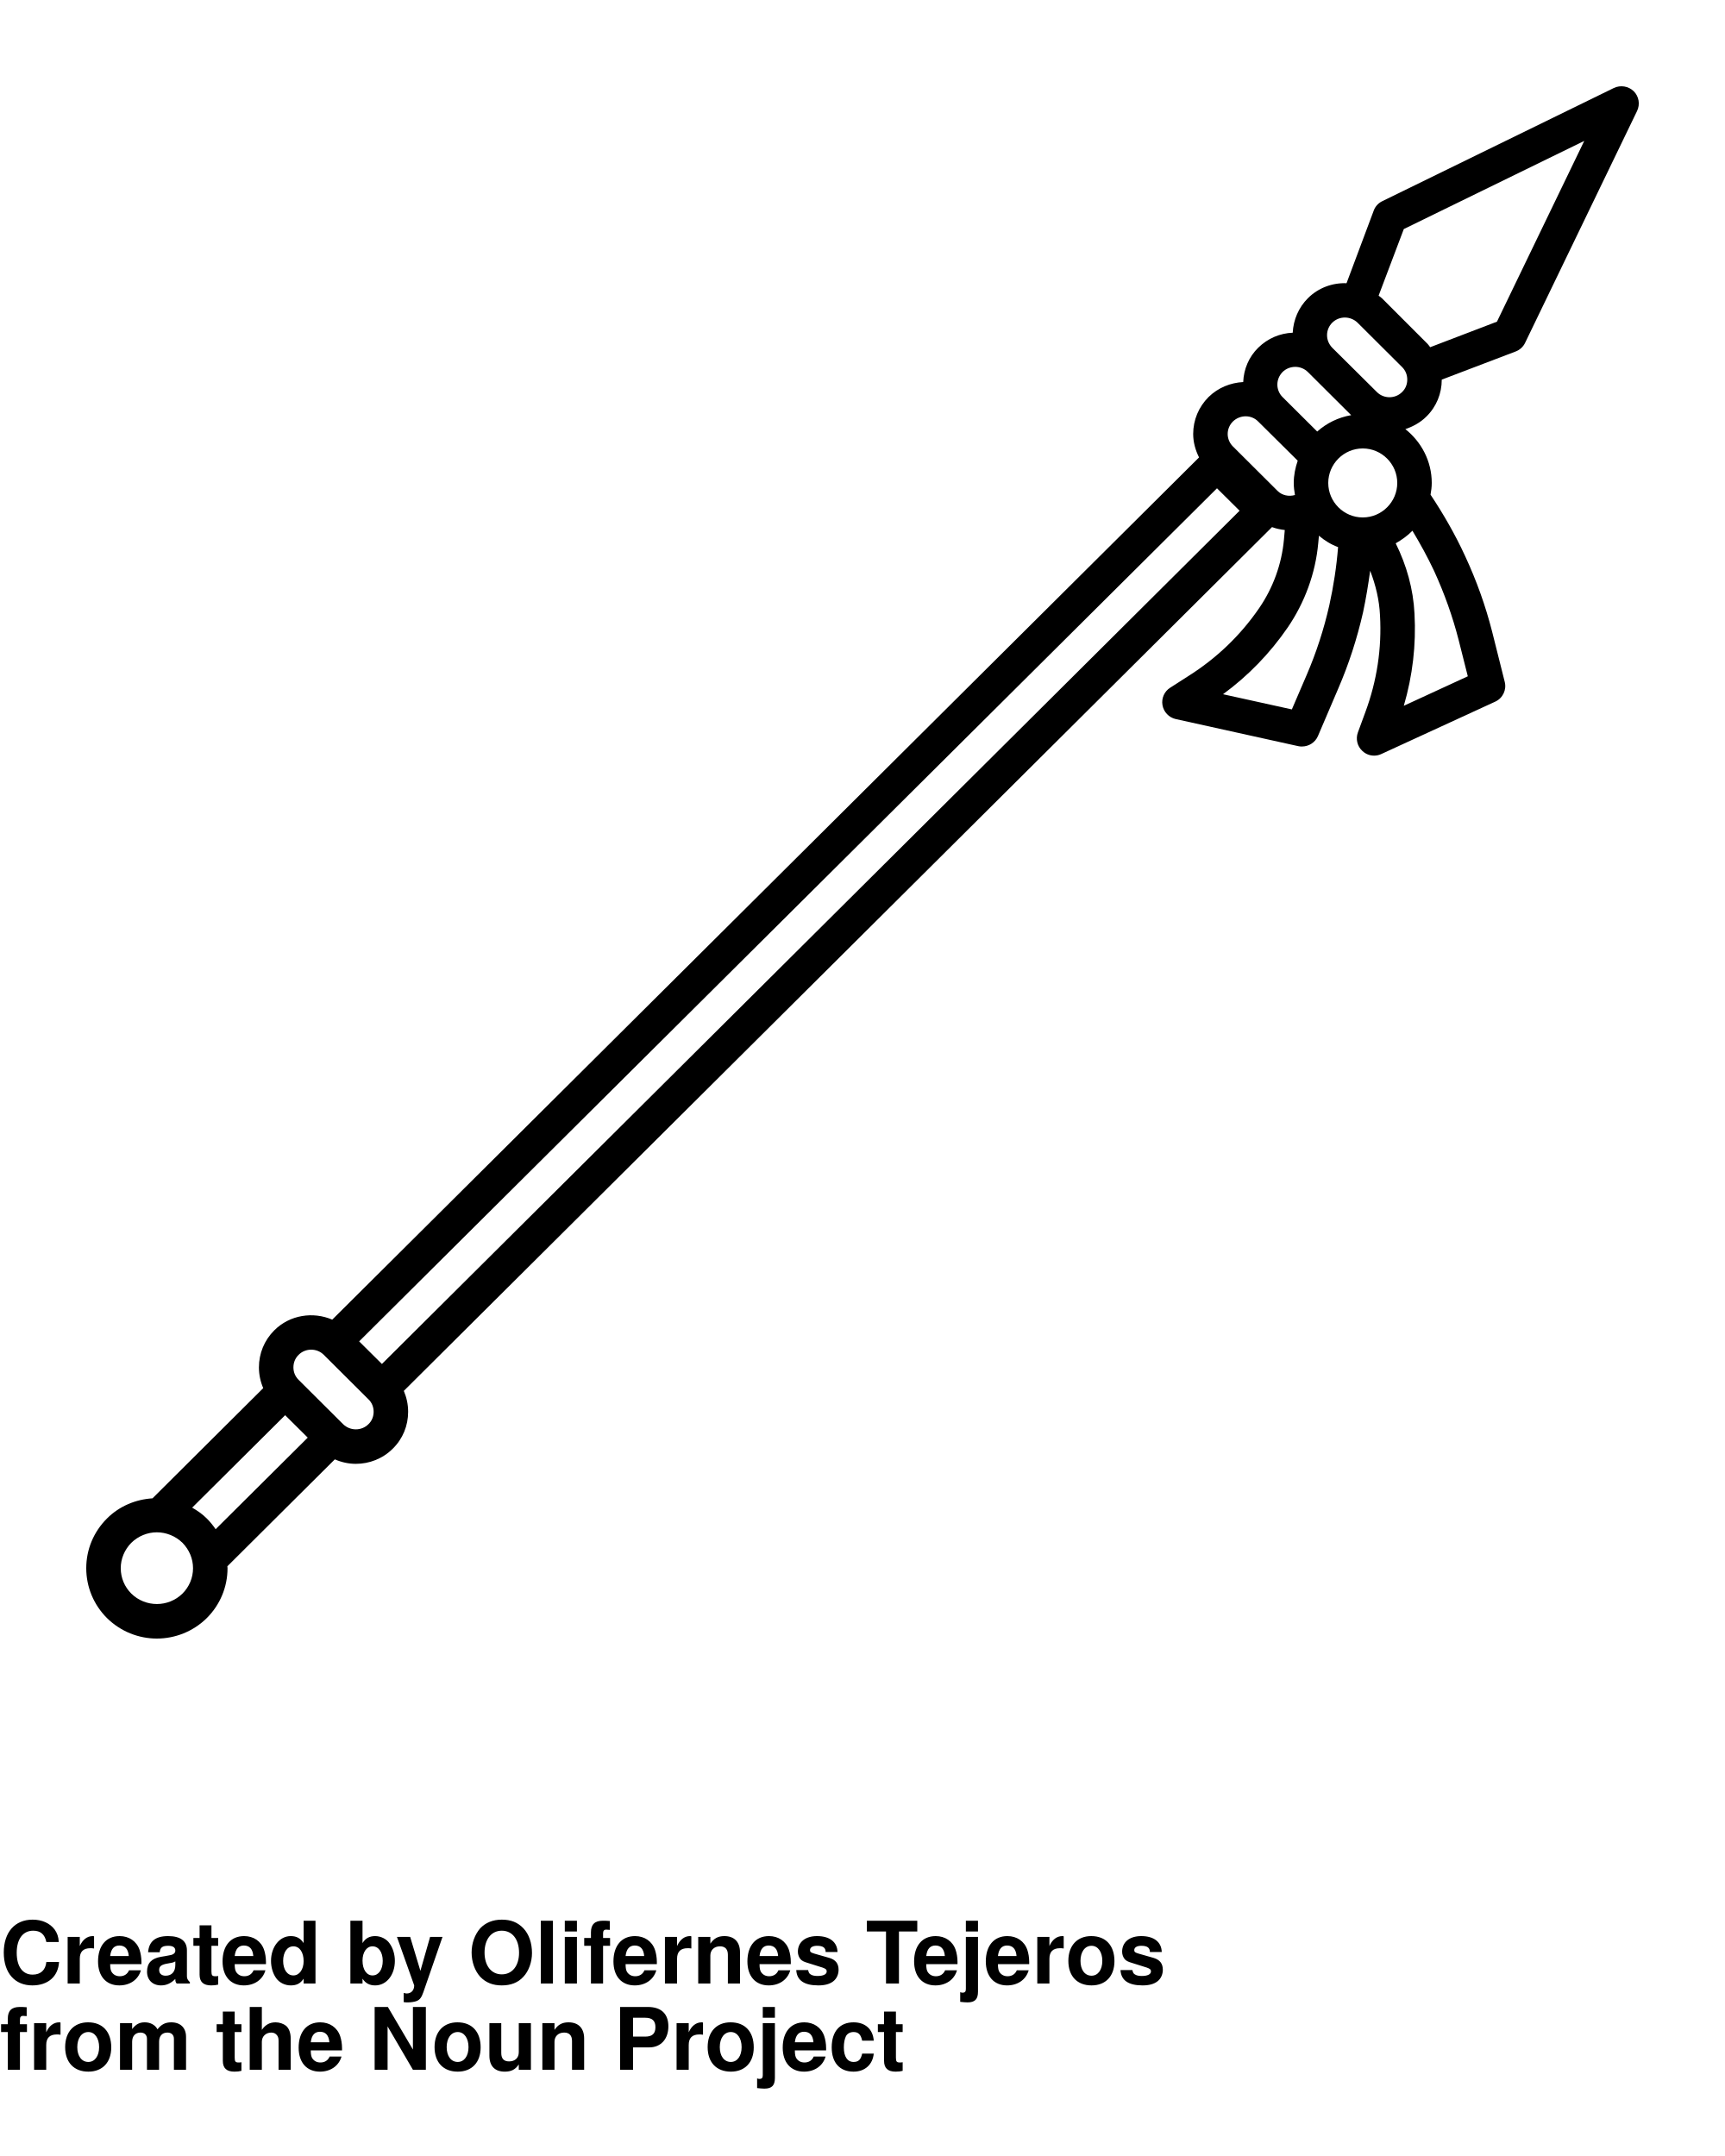
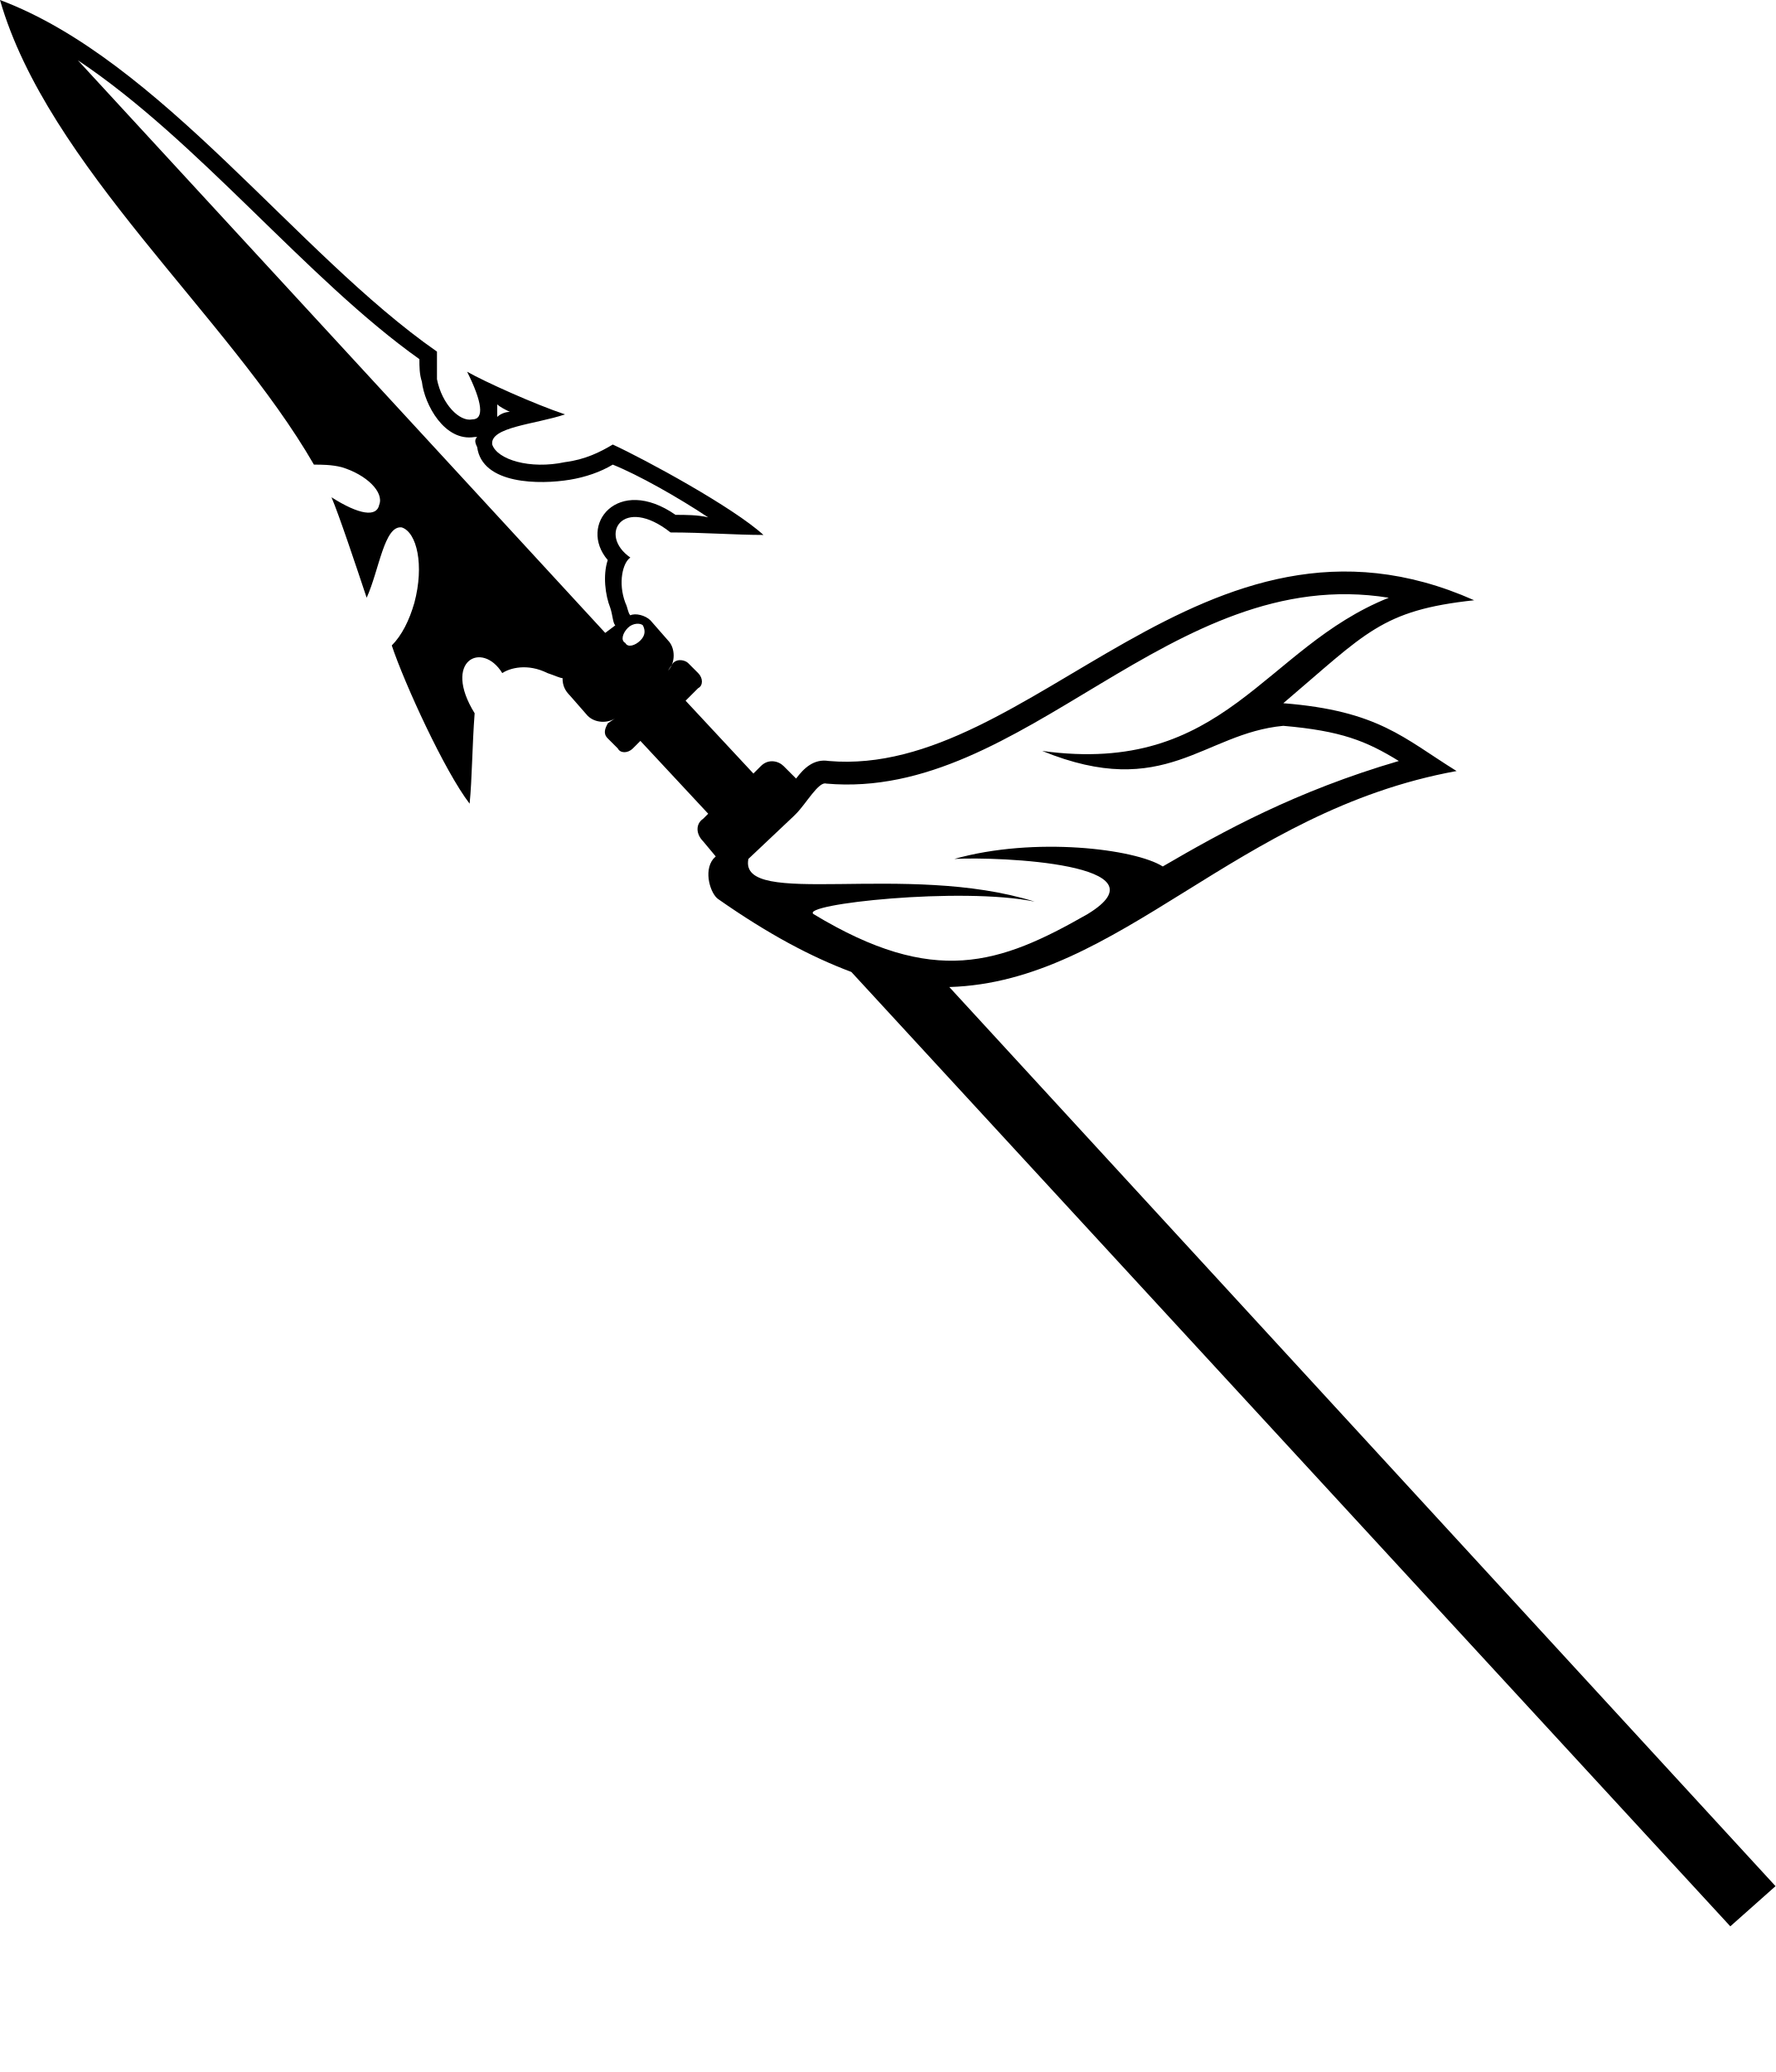
- <svg xmlns="http://www.w3.org/2000/svg" version="1.1" x="0px" y="0px" viewBox="0 0 100 125" style="enable-background:new 0 0 100 100;" xml:space="preserve">
-   <path d="M94.71,5.29c-0.31-0.3-0.77-0.37-1.15-0.19l-13.42,6.56c-0.23,0.11-0.41,0.3-0.5,0.54l-1.58,4.22  c-0.81-0.03-1.63,0.26-2.24,0.87c-0.54,0.54-0.84,1.25-0.88,2c-0.73,0.03-1.44,0.32-2,0.87c-0.54,0.53-0.84,1.24-0.87,1.99  c-0.73,0.04-1.45,0.32-2.01,0.87c-0.57,0.57-0.89,1.33-0.89,2.14c0,0.48,0.13,0.94,0.34,1.36L19.26,76.51  c-1.11-0.48-2.46-0.28-3.36,0.62c-0.58,0.58-0.89,1.34-0.89,2.15c0,0.42,0.09,0.83,0.25,1.2l-6.42,6.39  c-0.96,0.06-1.91,0.44-2.64,1.17C5.43,88.81,5,89.83,5,90.92s0.43,2.12,1.2,2.89C7,94.6,8.05,95,9.09,95c1.05,0,2.1-0.4,2.9-1.19  c0.77-0.77,1.2-1.8,1.2-2.89c0-0.03-0.01-0.07-0.01-0.11l6.23-6.2c0.39,0.17,0.8,0.26,1.22,0.26c0.77,0,1.55-0.29,2.14-0.88  c0.58-0.57,0.89-1.33,0.89-2.14c0-0.43-0.09-0.83-0.25-1.21l50.33-50.08c0.24,0.09,0.49,0.14,0.74,0.17l-0.05,0.57  c-0.13,1.41-0.63,2.78-1.43,3.95c-1.09,1.59-2.47,2.91-4.1,3.94l-1.06,0.68c-0.34,0.21-0.52,0.62-0.45,1.01  c0.07,0.4,0.37,0.72,0.77,0.81l7.1,1.57c0.07,0.02,0.15,0.02,0.22,0.02c0.39,0,0.76-0.23,0.92-0.6l1.18-2.76  c0.61-1.41,1.09-2.89,1.44-4.43c0.17-0.8,0.3-1.6,0.41-2.4c0.32,0.83,0.53,1.7,0.57,2.59c0.11,1.92-0.18,3.8-0.85,5.61l-0.43,1.17  c-0.14,0.38-0.04,0.81,0.26,1.08c0.19,0.18,0.43,0.27,0.68,0.27c0.14,0,0.28-0.03,0.41-0.09l6.61-3.04c0.44-0.2,0.67-0.69,0.55-1.15  l-0.73-2.91c-0.38-1.49-0.9-2.95-1.57-4.39c-0.57-1.24-1.25-2.42-2-3.55C82.97,28.46,83,28.23,83,28c0-1.27-0.61-2.39-1.53-3.12  c0.44-0.15,0.87-0.38,1.22-0.73c0.58-0.57,0.89-1.33,0.89-2.14l4.28-1.63c0.24-0.09,0.44-0.27,0.55-0.5L94.9,6.44  C95.09,6.05,95.01,5.59,94.71,5.29z M74.35,21.57c0.2-0.2,0.47-0.3,0.74-0.3c0.26,0,0.53,0.1,0.73,0.3l2.51,2.5  c-0.75,0.13-1.42,0.46-1.97,0.95l-2.01-2c-0.19-0.19-0.3-0.45-0.3-0.72C74.05,22.02,74.16,21.77,74.35,21.57z M10.58,92.39  c-0.82,0.81-2.15,0.81-2.97,0C7.22,92,7,91.48,7,90.92c0-0.55,0.22-1.07,0.61-1.47c0.41-0.4,0.95-0.61,1.48-0.61  c0.54,0,1.08,0.21,1.49,0.61c0.39,0.4,0.61,0.92,0.61,1.47C11.19,91.48,10.97,92,10.58,92.39z M12.5,88.66  c-0.15-0.22-0.32-0.43-0.51-0.62c-0.26-0.26-0.55-0.46-0.85-0.63l5.39-5.36l1.31,1.3L12.5,88.66z M21.36,82.57  c-0.4,0.4-1.06,0.4-1.47,0L17.31,80c-0.2-0.2-0.3-0.45-0.3-0.72c0-0.28,0.1-0.53,0.3-0.73c0.4-0.4,1.06-0.4,1.46,0l2.59,2.58  c0.2,0.19,0.3,0.45,0.3,0.72S21.56,82.38,21.36,82.57z M22.14,79.08l-1.32-1.31l49.73-49.46l1.31,1.3L22.14,79.08z M74.06,28.46  l-2.59-2.58c-0.19-0.19-0.3-0.45-0.3-0.72c0-0.27,0.11-0.53,0.3-0.72c0.41-0.4,1.07-0.41,1.47,0l2.29,2.27  C75.09,27.12,75,27.55,75,28c0,0.24,0.03,0.47,0.07,0.7C74.72,28.8,74.33,28.73,74.06,28.46z M77.06,35.1  c-0.31,1.37-0.75,2.73-1.31,4.03l-0.86,2l-3.99-0.88c1.46-1.07,2.72-2.37,3.75-3.87c0.99-1.45,1.61-3.14,1.77-4.89l0.04-0.43  c0.33,0.28,0.7,0.51,1.11,0.66C77.48,32.85,77.31,33.97,77.06,35.1z M79,30c-1.1,0-2-0.9-2-2c0-1.1,0.9-2,2-2s2,0.9,2,2  C81,29.1,80.1,30,79,30z M81.88,30.77c0.45,0.75,0.88,1.53,1.26,2.34c0.59,1.29,1.07,2.63,1.42,4l0.53,2.1l-3.71,1.71  c0.51-1.74,0.72-3.53,0.62-5.34c-0.07-1.43-0.46-2.81-1.09-4.08C81.26,31.3,81.6,31.06,81.88,30.77z M81.28,22.73  c-0.4,0.4-1.06,0.4-1.46,0l-2.59-2.57c-0.19-0.2-0.3-0.45-0.3-0.73c0-0.27,0.11-0.53,0.3-0.72c0.4-0.4,1.06-0.4,1.47,0l2.58,2.57  c0.2,0.2,0.3,0.45,0.3,0.73C81.58,22.28,81.48,22.54,81.28,22.73z M86.78,18.65l-3.87,1.48c-0.07-0.09-0.13-0.18-0.22-0.26  l-2.58-2.58c-0.06-0.05-0.13-0.1-0.19-0.15l1.46-3.86l10.46-5.11L86.78,18.65z" />
-   <text x="0" y="115" fill="#000000" font-size="5px" font-weight="bold" font-family="'Helvetica Neue', Helvetica, Arial-Unicode, Arial, Sans-serif">Created by Olifernes Tejeros</text>
-   <text x="0" y="120" fill="#000000" font-size="5px" font-weight="bold" font-family="'Helvetica Neue', Helvetica, Arial-Unicode, Arial, Sans-serif">from the Noun Project</text>
+ <svg xmlns="http://www.w3.org/2000/svg" xml:space="preserve" version="1.1" style="shape-rendering:geometricPrecision;text-rendering:geometricPrecision;image-rendering:optimizeQuality;" viewBox="0 0 707 825" x="0px" y="0px" fill-rule="evenodd" clip-rule="evenodd">
+   <defs>
+     <style type="text/css">
+             .fil0 {fill:black}
+         </style>
+   </defs>
+   <g>
+     <path class="fil0" d="M187 320c1,-10 1,-23 2,-36 -13,-21 3,-29 11,-16 3,-2 10,-4 18,0 3,1 5,2 6,2 0,3 1,5 3,7l7 8c3,3 8,3 11,1l-3 2c-1,2 -2,4 0,6l4 4c1,2 4,2 6,0l3 -3 27 29 -2 2c-3,2 -3,6 0,9l5 6 -1 1c-4,5 -1,14 2,16 20,14 37,23 53,29l350 380 18 -16 -329 -358c68,-2 114,-70 202,-86 -21,-13 -31,-24 -69,-27 33,-28 39,-37 76,-41 -108,-48 -176,71 -257,64 -6,-1 -10,3 -13,7l-5 -5c-2,-2 -6,-3 -9,0l-3 3 -27 -29 5 -5c2,-1 2,-4 0,-6l-4 -4c-1,-1 -4,-2 -6,0l-2 3c3,-3 3,-9 0,-12l-7 -8c-2,-2 -6,-3 -8,-2 -1,-1 -1,-3 -2,-5 -3,-8 -1,-16 2,-18 -13,-9 -3,-25 16,-10 13,0 26,1 37,1 -12,-11 -47,-30 -60,-36 -5,3 -11,6 -19,7 -14,3 -27,-1 -29,-7 -1,-7 17,-8 29,-12 -12,-4 -32,-13 -39,-17 6,12 7,19 2,19 -5,1 -12,-6 -14,-16 0,-4 0,-8 0,-11 -56,-39 -110,-116 -174,-140 19,66 91,126 125,185 3,0 7,0 11,1 10,3 17,10 15,15 -1,5 -8,4 -19,-3 3,7 10,28 14,40 5,-11 7,-29 14,-28 6,2 9,15 5,30 -2,7 -5,13 -9,17 5,15 21,50 31,63zm63 -70c2,-2 5,-2 6,-1 1,2 1,4 -1,6 -2,2 -5,3 -6,1 -2,-1 -1,-4 1,-6zm48 92l18 -17 1 -1c4,-4 9,-13 12,-12 79,7 137,-88 224,-74 -50,20 -65,71 -138,61 49,20 64,-7 96,-10 23,2 33,6 46,14 -41,12 -70,28 -94,42 -11,-7 -51,-12 -83,-3 18,-1 86,2 53,22 -35,20 -61,29 -109,0 -6,-4 59,-11 88,-5 -51,-16 -118,3 -114,-17zm-57 -90l4 -3c-1,-1 -1,-4 -2,-7 -2,-5 -3,-13 -1,-19 -12,-14 4,-34 27,-18 4,0 9,0 13,1 -12,-8 -28,-17 -38,-21 -5,3 -11,5 -17,6 -12,2 -35,2 -37,-13 -1,-2 -1,-3 0,-4 -1,0 -1,0 -1,0 -12,2 -20,-13 -21,-22 -1,-3 -1,-6 -1,-9 -45,-32 -88,-87 -136,-119l210 228zm-43 -86c1,-1 3,-2 5,-2 -2,-1 -4,-2 -5,-3 0,2 0,3 0,5z" />
+   </g>
</svg>
